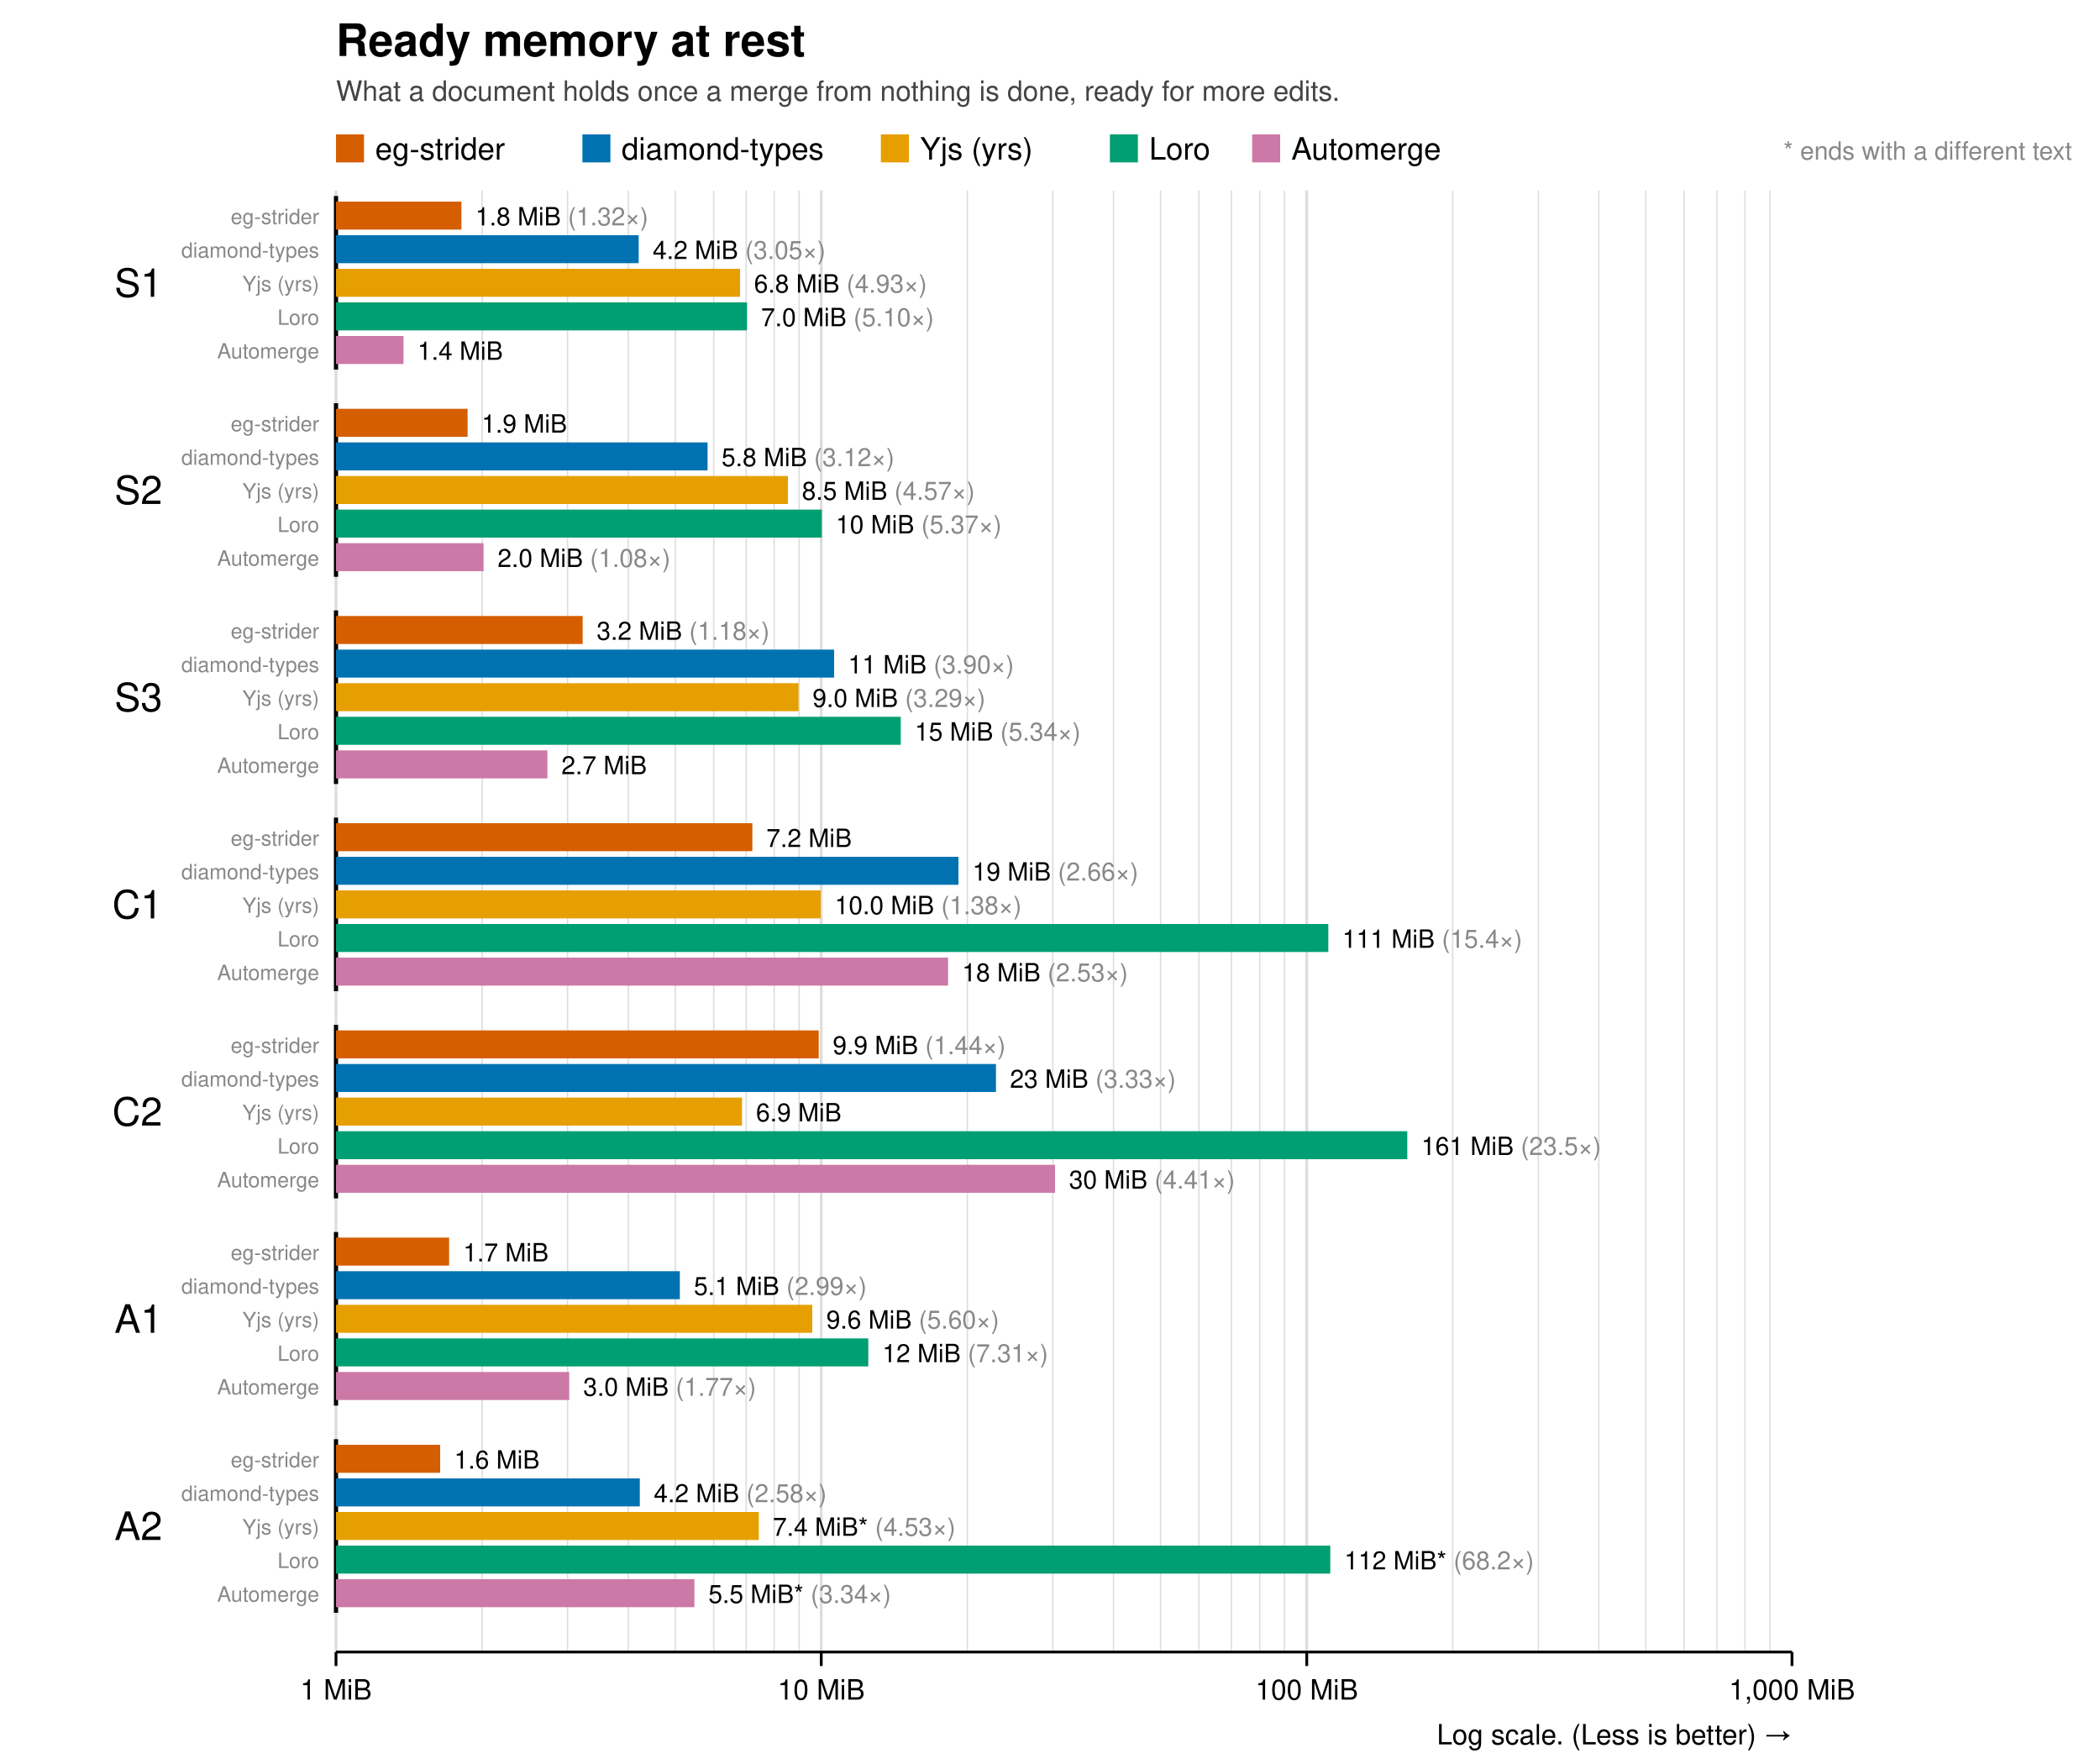
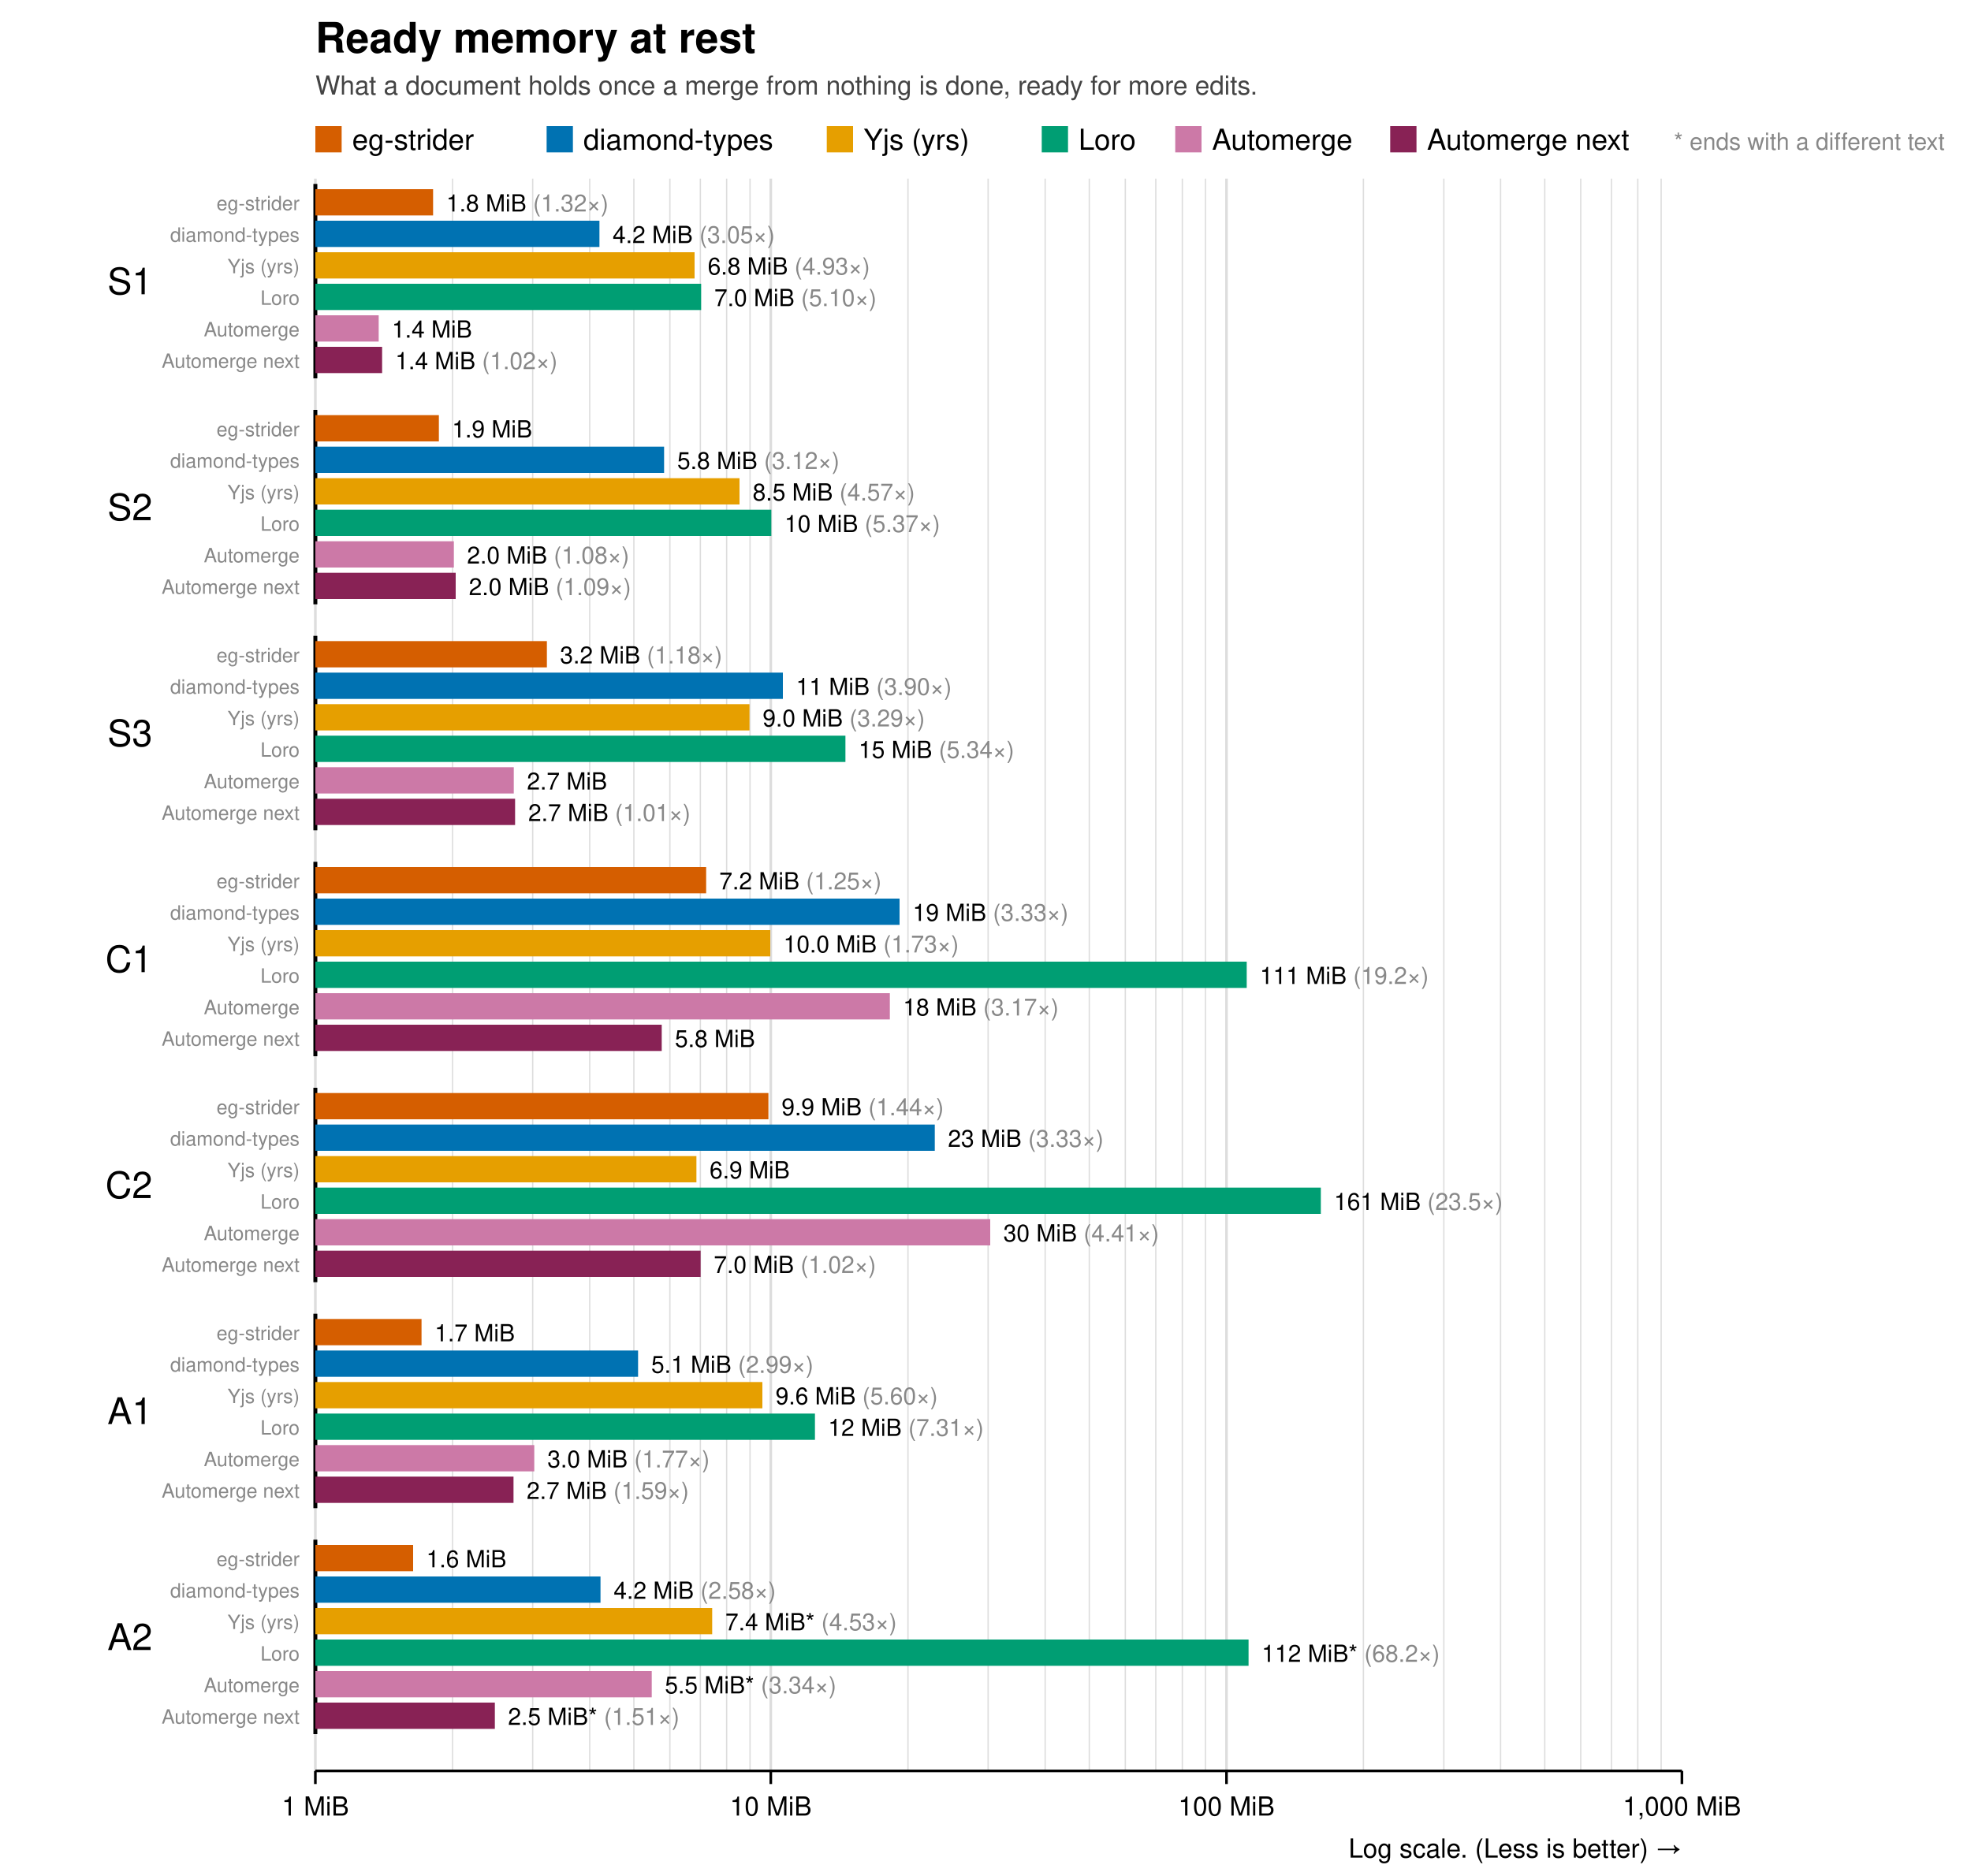
- <svg xmlns="http://www.w3.org/2000/svg" viewBox="0 0 750 630" font-family="Helvetica, Arial, sans-serif">
-   <rect width="750" height="630" fill="white" />
+ <svg xmlns="http://www.w3.org/2000/svg" viewBox="0 0 750 714" font-family="Helvetica, Arial, sans-serif">
+   <rect width="750" height="714" fill="white" />
  <text x="120" y="20" font-size="16" font-weight="bold">Ready memory at rest</text>
  <text x="120" y="36" font-size="10" fill="#444">What a document holds once a merge from nothing is done, ready for more edits.</text>
  <rect x="120" y="48" width="10" height="10" fill="#d55e00" />
  <text x="134" y="57" font-size="11">eg-strider</text>
  <rect x="208.0" y="48" width="10" height="10" fill="#0072b2" />
  <text x="222.0" y="57" font-size="11">diamond-types</text>
  <rect x="314.6" y="48" width="10" height="10" fill="#e69f00" />
  <text x="328.6" y="57" font-size="11">Yjs (yrs)</text>
  <rect x="396.4" y="48" width="10" height="10" fill="#009e73" />
  <text x="410.4" y="57" font-size="11">Loro</text>
  <rect x="447.2" y="48" width="10" height="10" fill="#cc79a7" />
  <text x="461.2" y="57" font-size="11">Automerge</text>
+   <rect x="529.0" y="48" width="10" height="10" fill="#882255" />
+   <text x="543.0" y="57" font-size="11">Automerge next</text>
  <text x="740" y="57" font-size="9" fill="#888" text-anchor="end">* ends with a different text</text>
-   <line x1="120.0" y1="68" x2="120.0" y2="590" stroke="#ddd" stroke-width="1" />
-   <line x1="172.2" y1="68" x2="172.2" y2="590" stroke="#ddd" stroke-width="0.5" />
-   <line x1="202.7" y1="68" x2="202.7" y2="590" stroke="#ddd" stroke-width="0.5" />
-   <line x1="224.4" y1="68" x2="224.4" y2="590" stroke="#ddd" stroke-width="0.5" />
-   <line x1="241.2" y1="68" x2="241.2" y2="590" stroke="#ddd" stroke-width="0.5" />
-   <line x1="254.9" y1="68" x2="254.9" y2="590" stroke="#ddd" stroke-width="0.5" />
-   <line x1="266.5" y1="68" x2="266.5" y2="590" stroke="#ddd" stroke-width="0.5" />
-   <line x1="276.5" y1="68" x2="276.5" y2="590" stroke="#ddd" stroke-width="0.5" />
-   <line x1="285.4" y1="68" x2="285.4" y2="590" stroke="#ddd" stroke-width="0.5" />
-   <line x1="293.3" y1="68" x2="293.3" y2="590" stroke="#ddd" stroke-width="1" />
-   <line x1="345.5" y1="68" x2="345.5" y2="590" stroke="#ddd" stroke-width="0.5" />
-   <line x1="376.0" y1="68" x2="376.0" y2="590" stroke="#ddd" stroke-width="0.5" />
-   <line x1="397.7" y1="68" x2="397.7" y2="590" stroke="#ddd" stroke-width="0.5" />
-   <line x1="414.5" y1="68" x2="414.5" y2="590" stroke="#ddd" stroke-width="0.5" />
-   <line x1="428.2" y1="68" x2="428.2" y2="590" stroke="#ddd" stroke-width="0.5" />
-   <line x1="439.8" y1="68" x2="439.8" y2="590" stroke="#ddd" stroke-width="0.5" />
-   <line x1="449.9" y1="68" x2="449.9" y2="590" stroke="#ddd" stroke-width="0.5" />
-   <line x1="458.7" y1="68" x2="458.7" y2="590" stroke="#ddd" stroke-width="0.5" />
-   <line x1="466.7" y1="68" x2="466.7" y2="590" stroke="#ddd" stroke-width="1" />
-   <line x1="518.8" y1="68" x2="518.8" y2="590" stroke="#ddd" stroke-width="0.5" />
-   <line x1="549.4" y1="68" x2="549.4" y2="590" stroke="#ddd" stroke-width="0.5" />
-   <line x1="571.0" y1="68" x2="571.0" y2="590" stroke="#ddd" stroke-width="0.5" />
-   <line x1="587.8" y1="68" x2="587.8" y2="590" stroke="#ddd" stroke-width="0.5" />
-   <line x1="601.5" y1="68" x2="601.5" y2="590" stroke="#ddd" stroke-width="0.5" />
-   <line x1="613.2" y1="68" x2="613.2" y2="590" stroke="#ddd" stroke-width="0.5" />
-   <line x1="623.2" y1="68" x2="623.2" y2="590" stroke="#ddd" stroke-width="0.5" />
-   <line x1="632.1" y1="68" x2="632.1" y2="590" stroke="#ddd" stroke-width="0.5" />
-   <line x1="120.0" y1="590" x2="120.0" y2="595" stroke="black" />
-   <text x="120.0" y="607" font-size="10" text-anchor="middle">1 MiB</text>
-   <line x1="293.3" y1="590" x2="293.3" y2="595" stroke="black" />
-   <text x="293.3" y="607" font-size="10" text-anchor="middle">10 MiB</text>
-   <line x1="466.7" y1="590" x2="466.7" y2="595" stroke="black" />
-   <text x="466.7" y="607" font-size="10" text-anchor="middle">100 MiB</text>
-   <line x1="640.0" y1="590" x2="640.0" y2="595" stroke="black" />
-   <text x="640.0" y="607" font-size="10" text-anchor="middle">1,000 MiB</text>
-   <line x1="120" y1="590" x2="640" y2="590" stroke="black" />
-   <text x="640" y="623" font-size="10" text-anchor="end">Log scale. (Less is better) →</text>
-   <text x="58" y="106.0" font-size="14" text-anchor="end">S1</text>
-   <line x1="120" y1="70" x2="120" y2="132" stroke="black" stroke-width="1.5" />
+   <line x1="120.0" y1="68" x2="120.0" y2="674" stroke="#ddd" stroke-width="1" />
+   <line x1="172.2" y1="68" x2="172.2" y2="674" stroke="#ddd" stroke-width="0.5" />
+   <line x1="202.7" y1="68" x2="202.7" y2="674" stroke="#ddd" stroke-width="0.5" />
+   <line x1="224.4" y1="68" x2="224.4" y2="674" stroke="#ddd" stroke-width="0.5" />
+   <line x1="241.2" y1="68" x2="241.2" y2="674" stroke="#ddd" stroke-width="0.5" />
+   <line x1="254.9" y1="68" x2="254.9" y2="674" stroke="#ddd" stroke-width="0.5" />
+   <line x1="266.5" y1="68" x2="266.5" y2="674" stroke="#ddd" stroke-width="0.5" />
+   <line x1="276.5" y1="68" x2="276.5" y2="674" stroke="#ddd" stroke-width="0.5" />
+   <line x1="285.4" y1="68" x2="285.4" y2="674" stroke="#ddd" stroke-width="0.5" />
+   <line x1="293.3" y1="68" x2="293.3" y2="674" stroke="#ddd" stroke-width="1" />
+   <line x1="345.5" y1="68" x2="345.5" y2="674" stroke="#ddd" stroke-width="0.5" />
+   <line x1="376.0" y1="68" x2="376.0" y2="674" stroke="#ddd" stroke-width="0.5" />
+   <line x1="397.7" y1="68" x2="397.7" y2="674" stroke="#ddd" stroke-width="0.5" />
+   <line x1="414.5" y1="68" x2="414.5" y2="674" stroke="#ddd" stroke-width="0.5" />
+   <line x1="428.2" y1="68" x2="428.2" y2="674" stroke="#ddd" stroke-width="0.5" />
+   <line x1="439.8" y1="68" x2="439.8" y2="674" stroke="#ddd" stroke-width="0.5" />
+   <line x1="449.9" y1="68" x2="449.9" y2="674" stroke="#ddd" stroke-width="0.5" />
+   <line x1="458.7" y1="68" x2="458.7" y2="674" stroke="#ddd" stroke-width="0.5" />
+   <line x1="466.7" y1="68" x2="466.7" y2="674" stroke="#ddd" stroke-width="1" />
+   <line x1="518.8" y1="68" x2="518.8" y2="674" stroke="#ddd" stroke-width="0.5" />
+   <line x1="549.4" y1="68" x2="549.4" y2="674" stroke="#ddd" stroke-width="0.5" />
+   <line x1="571.0" y1="68" x2="571.0" y2="674" stroke="#ddd" stroke-width="0.5" />
+   <line x1="587.8" y1="68" x2="587.8" y2="674" stroke="#ddd" stroke-width="0.5" />
+   <line x1="601.5" y1="68" x2="601.5" y2="674" stroke="#ddd" stroke-width="0.5" />
+   <line x1="613.2" y1="68" x2="613.2" y2="674" stroke="#ddd" stroke-width="0.5" />
+   <line x1="623.2" y1="68" x2="623.2" y2="674" stroke="#ddd" stroke-width="0.5" />
+   <line x1="632.1" y1="68" x2="632.1" y2="674" stroke="#ddd" stroke-width="0.5" />
+   <line x1="120.0" y1="674" x2="120.0" y2="679" stroke="black" />
+   <text x="120.0" y="691" font-size="10" text-anchor="middle">1 MiB</text>
+   <line x1="293.3" y1="674" x2="293.3" y2="679" stroke="black" />
+   <text x="293.3" y="691" font-size="10" text-anchor="middle">10 MiB</text>
+   <line x1="466.7" y1="674" x2="466.7" y2="679" stroke="black" />
+   <text x="466.7" y="691" font-size="10" text-anchor="middle">100 MiB</text>
+   <line x1="640.0" y1="674" x2="640.0" y2="679" stroke="black" />
+   <text x="640.0" y="691" font-size="10" text-anchor="middle">1,000 MiB</text>
+   <line x1="120" y1="674" x2="640" y2="674" stroke="black" />
+   <text x="640" y="707" font-size="10" text-anchor="end">Log scale. (Less is better) →</text>
+   <text x="58" y="112.0" font-size="14" text-anchor="end">S1</text>
+   <line x1="120" y1="70" x2="120" y2="144" stroke="black" stroke-width="1.5" />
  <text x="114" y="80" font-size="7.5" fill="#888" text-anchor="end">eg-strider</text>
  <rect x="120" y="72" width="44.8" height="10" fill="#d55e00" />
  <text x="169.8" y="80.5" font-size="9">1.8 MiB <tspan fill="#888">(1.32×)</tspan>
  </text>
  <text x="114" y="92" font-size="7.5" fill="#888" text-anchor="end">diamond-types</text>
  <rect x="120" y="84" width="108.1" height="10" fill="#0072b2" />
  <text x="233.1" y="92.5" font-size="9">4.2 MiB <tspan fill="#888">(3.05×)</tspan>
  </text>
  <text x="114" y="104" font-size="7.5" fill="#888" text-anchor="end">Yjs (yrs)</text>
  <rect x="120" y="96" width="144.3" height="10" fill="#e69f00" />
  <text x="269.3" y="104.5" font-size="9">6.8 MiB <tspan fill="#888">(4.93×)</tspan>
  </text>
  <text x="114" y="116" font-size="7.5" fill="#888" text-anchor="end">Loro</text>
  <rect x="120" y="108" width="146.8" height="10" fill="#009e73" />
  <text x="271.8" y="116.5" font-size="9">7.0 MiB <tspan fill="#888">(5.10×)</tspan>
  </text>
  <text x="114" y="128" font-size="7.5" fill="#888" text-anchor="end">Automerge</text>
  <rect x="120" y="120" width="24.1" height="10" fill="#cc79a7" />
  <text x="149.1" y="128.5" font-size="9">1.4 MiB</text>
-   <text x="58" y="180.0" font-size="14" text-anchor="end">S2</text>
-   <line x1="120" y1="144" x2="120" y2="206" stroke="black" stroke-width="1.5" />
-   <text x="114" y="154" font-size="7.5" fill="#888" text-anchor="end">eg-strider</text>
-   <rect x="120" y="146" width="47.0" height="10" fill="#d55e00" />
-   <text x="172.0" y="154.5" font-size="9">1.9 MiB</text>
-   <text x="114" y="166" font-size="7.5" fill="#888" text-anchor="end">diamond-types</text>
-   <rect x="120" y="158" width="132.7" height="10" fill="#0072b2" />
-   <text x="257.7" y="166.5" font-size="9">5.8 MiB <tspan fill="#888">(3.12×)</tspan>
-   </text>
-   <text x="114" y="178" font-size="7.5" fill="#888" text-anchor="end">Yjs (yrs)</text>
-   <rect x="120" y="170" width="161.4" height="10" fill="#e69f00" />
-   <text x="286.4" y="178.5" font-size="9">8.5 MiB <tspan fill="#888">(4.57×)</tspan>
-   </text>
-   <text x="114" y="190" font-size="7.5" fill="#888" text-anchor="end">Loro</text>
-   <rect x="120" y="182" width="173.5" height="10" fill="#009e73" />
-   <text x="298.5" y="190.5" font-size="9">10 MiB <tspan fill="#888">(5.37×)</tspan>
-   </text>
-   <text x="114" y="202" font-size="7.5" fill="#888" text-anchor="end">Automerge</text>
-   <rect x="120" y="194" width="52.7" height="10" fill="#cc79a7" />
-   <text x="177.7" y="202.5" font-size="9">2.0 MiB <tspan fill="#888">(1.08×)</tspan>
-   </text>
-   <text x="58" y="254.0" font-size="14" text-anchor="end">S3</text>
-   <line x1="120" y1="218" x2="120" y2="280" stroke="black" stroke-width="1.5" />
-   <text x="114" y="228" font-size="7.5" fill="#888" text-anchor="end">eg-strider</text>
-   <rect x="120" y="220" width="88.1" height="10" fill="#d55e00" />
-   <text x="213.1" y="228.5" font-size="9">3.2 MiB <tspan fill="#888">(1.18×)</tspan>
-   </text>
-   <text x="114" y="240" font-size="7.5" fill="#888" text-anchor="end">diamond-types</text>
-   <rect x="120" y="232" width="177.9" height="10" fill="#0072b2" />
-   <text x="302.9" y="240.5" font-size="9">11 MiB <tspan fill="#888">(3.90×)</tspan>
-   </text>
-   <text x="114" y="252" font-size="7.5" fill="#888" text-anchor="end">Yjs (yrs)</text>
-   <rect x="120" y="244" width="165.2" height="10" fill="#e69f00" />
-   <text x="290.2" y="252.5" font-size="9">9.0 MiB <tspan fill="#888">(3.29×)</tspan>
-   </text>
-   <text x="114" y="264" font-size="7.5" fill="#888" text-anchor="end">Loro</text>
-   <rect x="120" y="256" width="201.7" height="10" fill="#009e73" />
-   <text x="326.7" y="264.5" font-size="9">15 MiB <tspan fill="#888">(5.34×)</tspan>
-   </text>
-   <text x="114" y="276" font-size="7.5" fill="#888" text-anchor="end">Automerge</text>
-   <rect x="120" y="268" width="75.5" height="10" fill="#cc79a7" />
-   <text x="200.5" y="276.5" font-size="9">2.7 MiB</text>
-   <text x="58" y="328.0" font-size="14" text-anchor="end">C1</text>
-   <line x1="120" y1="292" x2="120" y2="354" stroke="black" stroke-width="1.5" />
-   <text x="114" y="302" font-size="7.5" fill="#888" text-anchor="end">eg-strider</text>
-   <rect x="120" y="294" width="148.7" height="10" fill="#d55e00" />
-   <text x="273.7" y="302.5" font-size="9">7.2 MiB</text>
-   <text x="114" y="314" font-size="7.5" fill="#888" text-anchor="end">diamond-types</text>
-   <rect x="120" y="306" width="222.3" height="10" fill="#0072b2" />
-   <text x="347.3" y="314.5" font-size="9">19 MiB <tspan fill="#888">(2.66×)</tspan>
-   </text>
-   <text x="114" y="326" font-size="7.5" fill="#888" text-anchor="end">Yjs (yrs)</text>
-   <rect x="120" y="318" width="173.1" height="10" fill="#e69f00" />
-   <text x="298.1" y="326.5" font-size="9">10.0 MiB <tspan fill="#888">(1.38×)</tspan>
-   </text>
-   <text x="114" y="338" font-size="7.5" fill="#888" text-anchor="end">Loro</text>
-   <rect x="120" y="330" width="354.4" height="10" fill="#009e73" />
-   <text x="479.4" y="338.5" font-size="9">111 MiB <tspan fill="#888">(15.4×)</tspan>
-   </text>
-   <text x="114" y="350" font-size="7.5" fill="#888" text-anchor="end">Automerge</text>
-   <rect x="120" y="342" width="218.6" height="10" fill="#cc79a7" />
-   <text x="343.6" y="350.5" font-size="9">18 MiB <tspan fill="#888">(2.53×)</tspan>
-   </text>
-   <text x="58" y="402.0" font-size="14" text-anchor="end">C2</text>
-   <line x1="120" y1="366" x2="120" y2="428" stroke="black" stroke-width="1.5" />
-   <text x="114" y="376" font-size="7.5" fill="#888" text-anchor="end">eg-strider</text>
-   <rect x="120" y="368" width="172.4" height="10" fill="#d55e00" />
-   <text x="297.4" y="376.5" font-size="9">9.9 MiB <tspan fill="#888">(1.44×)</tspan>
-   </text>
-   <text x="114" y="388" font-size="7.5" fill="#888" text-anchor="end">diamond-types</text>
-   <rect x="120" y="380" width="235.7" height="10" fill="#0072b2" />
-   <text x="360.7" y="388.5" font-size="9">23 MiB <tspan fill="#888">(3.33×)</tspan>
-   </text>
-   <text x="114" y="400" font-size="7.5" fill="#888" text-anchor="end">Yjs (yrs)</text>
-   <rect x="120" y="392" width="145.0" height="10" fill="#e69f00" />
-   <text x="270.0" y="400.5" font-size="9">6.9 MiB</text>
-   <text x="114" y="412" font-size="7.5" fill="#888" text-anchor="end">Loro</text>
-   <rect x="120" y="404" width="382.6" height="10" fill="#009e73" />
-   <text x="507.6" y="412.5" font-size="9">161 MiB <tspan fill="#888">(23.5×)</tspan>
-   </text>
-   <text x="114" y="424" font-size="7.5" fill="#888" text-anchor="end">Automerge</text>
-   <rect x="120" y="416" width="256.8" height="10" fill="#cc79a7" />
-   <text x="381.8" y="424.5" font-size="9">30 MiB <tspan fill="#888">(4.41×)</tspan>
-   </text>
-   <text x="58" y="476.0" font-size="14" text-anchor="end">A1</text>
-   <line x1="120" y1="440" x2="120" y2="502" stroke="black" stroke-width="1.5" />
-   <text x="114" y="450" font-size="7.5" fill="#888" text-anchor="end">eg-strider</text>
-   <rect x="120" y="442" width="40.4" height="10" fill="#d55e00" />
-   <text x="165.4" y="450.5" font-size="9">1.7 MiB</text>
-   <text x="114" y="462" font-size="7.5" fill="#888" text-anchor="end">diamond-types</text>
-   <rect x="120" y="454" width="122.8" height="10" fill="#0072b2" />
-   <text x="247.8" y="462.5" font-size="9">5.1 MiB <tspan fill="#888">(2.99×)</tspan>
-   </text>
-   <text x="114" y="474" font-size="7.5" fill="#888" text-anchor="end">Yjs (yrs)</text>
-   <rect x="120" y="466" width="170.1" height="10" fill="#e69f00" />
-   <text x="295.1" y="474.5" font-size="9">9.6 MiB <tspan fill="#888">(5.60×)</tspan>
-   </text>
-   <text x="114" y="486" font-size="7.5" fill="#888" text-anchor="end">Loro</text>
-   <rect x="120" y="478" width="190.1" height="10" fill="#009e73" />
-   <text x="315.1" y="486.5" font-size="9">12 MiB <tspan fill="#888">(7.31×)</tspan>
-   </text>
-   <text x="114" y="498" font-size="7.5" fill="#888" text-anchor="end">Automerge</text>
-   <rect x="120" y="490" width="83.3" height="10" fill="#cc79a7" />
-   <text x="208.3" y="498.5" font-size="9">3.0 MiB <tspan fill="#888">(1.77×)</tspan>
-   </text>
-   <text x="58" y="550.0" font-size="14" text-anchor="end">A2</text>
-   <line x1="120" y1="514" x2="120" y2="576" stroke="black" stroke-width="1.5" />
-   <text x="114" y="524" font-size="7.5" fill="#888" text-anchor="end">eg-strider</text>
-   <rect x="120" y="516" width="37.2" height="10" fill="#d55e00" />
-   <text x="162.2" y="524.5" font-size="9">1.6 MiB</text>
-   <text x="114" y="536" font-size="7.5" fill="#888" text-anchor="end">diamond-types</text>
-   <rect x="120" y="528" width="108.5" height="10" fill="#0072b2" />
-   <text x="233.5" y="536.5" font-size="9">4.2 MiB <tspan fill="#888">(2.58×)</tspan>
-   </text>
-   <text x="114" y="548" font-size="7.5" fill="#888" text-anchor="end">Yjs (yrs)</text>
-   <rect x="120" y="540" width="151.0" height="10" fill="#e69f00" />
-   <text x="276.0" y="548.5" font-size="9">7.4 MiB* <tspan fill="#888">(4.53×)</tspan>
-   </text>
-   <text x="114" y="560" font-size="7.5" fill="#888" text-anchor="end">Loro</text>
-   <rect x="120" y="552" width="355.1" height="10" fill="#009e73" />
-   <text x="480.1" y="560.5" font-size="9">112 MiB* <tspan fill="#888">(68.2×)</tspan>
-   </text>
-   <text x="114" y="572" font-size="7.5" fill="#888" text-anchor="end">Automerge</text>
-   <rect x="120" y="564" width="128.0" height="10" fill="#cc79a7" />
-   <text x="253.0" y="572.5" font-size="9">5.5 MiB* <tspan fill="#888">(3.34×)</tspan>
+   <text x="114" y="140" font-size="7.5" fill="#888" text-anchor="end">Automerge next</text>
+   <rect x="120" y="132" width="25.4" height="10" fill="#882255" />
+   <text x="150.4" y="140.5" font-size="9">1.4 MiB <tspan fill="#888">(1.02×)</tspan>
+   </text>
+   <text x="58" y="198.0" font-size="14" text-anchor="end">S2</text>
+   <line x1="120" y1="156" x2="120" y2="230" stroke="black" stroke-width="1.5" />
+   <text x="114" y="166" font-size="7.5" fill="#888" text-anchor="end">eg-strider</text>
+   <rect x="120" y="158" width="47.0" height="10" fill="#d55e00" />
+   <text x="172.0" y="166.5" font-size="9">1.9 MiB</text>
+   <text x="114" y="178" font-size="7.5" fill="#888" text-anchor="end">diamond-types</text>
+   <rect x="120" y="170" width="132.7" height="10" fill="#0072b2" />
+   <text x="257.7" y="178.5" font-size="9">5.8 MiB <tspan fill="#888">(3.12×)</tspan>
+   </text>
+   <text x="114" y="190" font-size="7.5" fill="#888" text-anchor="end">Yjs (yrs)</text>
+   <rect x="120" y="182" width="161.4" height="10" fill="#e69f00" />
+   <text x="286.4" y="190.5" font-size="9">8.5 MiB <tspan fill="#888">(4.57×)</tspan>
+   </text>
+   <text x="114" y="202" font-size="7.5" fill="#888" text-anchor="end">Loro</text>
+   <rect x="120" y="194" width="173.5" height="10" fill="#009e73" />
+   <text x="298.5" y="202.5" font-size="9">10 MiB <tspan fill="#888">(5.37×)</tspan>
+   </text>
+   <text x="114" y="214" font-size="7.5" fill="#888" text-anchor="end">Automerge</text>
+   <rect x="120" y="206" width="52.7" height="10" fill="#cc79a7" />
+   <text x="177.7" y="214.5" font-size="9">2.0 MiB <tspan fill="#888">(1.08×)</tspan>
+   </text>
+   <text x="114" y="226" font-size="7.5" fill="#888" text-anchor="end">Automerge next</text>
+   <rect x="120" y="218" width="53.4" height="10" fill="#882255" />
+   <text x="178.4" y="226.5" font-size="9">2.0 MiB <tspan fill="#888">(1.09×)</tspan>
+   </text>
+   <text x="58" y="284.0" font-size="14" text-anchor="end">S3</text>
+   <line x1="120" y1="242" x2="120" y2="316" stroke="black" stroke-width="1.5" />
+   <text x="114" y="252" font-size="7.5" fill="#888" text-anchor="end">eg-strider</text>
+   <rect x="120" y="244" width="88.1" height="10" fill="#d55e00" />
+   <text x="213.1" y="252.5" font-size="9">3.2 MiB <tspan fill="#888">(1.18×)</tspan>
+   </text>
+   <text x="114" y="264" font-size="7.5" fill="#888" text-anchor="end">diamond-types</text>
+   <rect x="120" y="256" width="177.9" height="10" fill="#0072b2" />
+   <text x="302.9" y="264.5" font-size="9">11 MiB <tspan fill="#888">(3.90×)</tspan>
+   </text>
+   <text x="114" y="276" font-size="7.5" fill="#888" text-anchor="end">Yjs (yrs)</text>
+   <rect x="120" y="268" width="165.2" height="10" fill="#e69f00" />
+   <text x="290.2" y="276.5" font-size="9">9.0 MiB <tspan fill="#888">(3.29×)</tspan>
+   </text>
+   <text x="114" y="288" font-size="7.5" fill="#888" text-anchor="end">Loro</text>
+   <rect x="120" y="280" width="201.7" height="10" fill="#009e73" />
+   <text x="326.7" y="288.5" font-size="9">15 MiB <tspan fill="#888">(5.34×)</tspan>
+   </text>
+   <text x="114" y="300" font-size="7.5" fill="#888" text-anchor="end">Automerge</text>
+   <rect x="120" y="292" width="75.5" height="10" fill="#cc79a7" />
+   <text x="200.5" y="300.5" font-size="9">2.7 MiB</text>
+   <text x="114" y="312" font-size="7.5" fill="#888" text-anchor="end">Automerge next</text>
+   <rect x="120" y="304" width="76.0" height="10" fill="#882255" />
+   <text x="201.0" y="312.5" font-size="9">2.7 MiB <tspan fill="#888">(1.01×)</tspan>
+   </text>
+   <text x="58" y="370.0" font-size="14" text-anchor="end">C1</text>
+   <line x1="120" y1="328" x2="120" y2="402" stroke="black" stroke-width="1.5" />
+   <text x="114" y="338" font-size="7.5" fill="#888" text-anchor="end">eg-strider</text>
+   <rect x="120" y="330" width="148.7" height="10" fill="#d55e00" />
+   <text x="273.7" y="338.5" font-size="9">7.2 MiB <tspan fill="#888">(1.25×)</tspan>
+   </text>
+   <text x="114" y="350" font-size="7.5" fill="#888" text-anchor="end">diamond-types</text>
+   <rect x="120" y="342" width="222.3" height="10" fill="#0072b2" />
+   <text x="347.3" y="350.5" font-size="9">19 MiB <tspan fill="#888">(3.33×)</tspan>
+   </text>
+   <text x="114" y="362" font-size="7.5" fill="#888" text-anchor="end">Yjs (yrs)</text>
+   <rect x="120" y="354" width="173.1" height="10" fill="#e69f00" />
+   <text x="298.1" y="362.5" font-size="9">10.0 MiB <tspan fill="#888">(1.73×)</tspan>
+   </text>
+   <text x="114" y="374" font-size="7.5" fill="#888" text-anchor="end">Loro</text>
+   <rect x="120" y="366" width="354.4" height="10" fill="#009e73" />
+   <text x="479.4" y="374.5" font-size="9">111 MiB <tspan fill="#888">(19.2×)</tspan>
+   </text>
+   <text x="114" y="386" font-size="7.5" fill="#888" text-anchor="end">Automerge</text>
+   <rect x="120" y="378" width="218.6" height="10" fill="#cc79a7" />
+   <text x="343.6" y="386.5" font-size="9">18 MiB <tspan fill="#888">(3.17×)</tspan>
+   </text>
+   <text x="114" y="398" font-size="7.5" fill="#888" text-anchor="end">Automerge next</text>
+   <rect x="120" y="390" width="131.8" height="10" fill="#882255" />
+   <text x="256.8" y="398.5" font-size="9">5.8 MiB</text>
+   <text x="58" y="456.0" font-size="14" text-anchor="end">C2</text>
+   <line x1="120" y1="414" x2="120" y2="488" stroke="black" stroke-width="1.5" />
+   <text x="114" y="424" font-size="7.5" fill="#888" text-anchor="end">eg-strider</text>
+   <rect x="120" y="416" width="172.4" height="10" fill="#d55e00" />
+   <text x="297.4" y="424.5" font-size="9">9.9 MiB <tspan fill="#888">(1.44×)</tspan>
+   </text>
+   <text x="114" y="436" font-size="7.5" fill="#888" text-anchor="end">diamond-types</text>
+   <rect x="120" y="428" width="235.7" height="10" fill="#0072b2" />
+   <text x="360.7" y="436.5" font-size="9">23 MiB <tspan fill="#888">(3.33×)</tspan>
+   </text>
+   <text x="114" y="448" font-size="7.5" fill="#888" text-anchor="end">Yjs (yrs)</text>
+   <rect x="120" y="440" width="145.0" height="10" fill="#e69f00" />
+   <text x="270.0" y="448.5" font-size="9">6.9 MiB</text>
+   <text x="114" y="460" font-size="7.5" fill="#888" text-anchor="end">Loro</text>
+   <rect x="120" y="452" width="382.6" height="10" fill="#009e73" />
+   <text x="507.6" y="460.5" font-size="9">161 MiB <tspan fill="#888">(23.5×)</tspan>
+   </text>
+   <text x="114" y="472" font-size="7.5" fill="#888" text-anchor="end">Automerge</text>
+   <rect x="120" y="464" width="256.8" height="10" fill="#cc79a7" />
+   <text x="381.8" y="472.5" font-size="9">30 MiB <tspan fill="#888">(4.41×)</tspan>
+   </text>
+   <text x="114" y="484" font-size="7.5" fill="#888" text-anchor="end">Automerge next</text>
+   <rect x="120" y="476" width="146.6" height="10" fill="#882255" />
+   <text x="271.6" y="484.5" font-size="9">7.0 MiB <tspan fill="#888">(1.02×)</tspan>
+   </text>
+   <text x="58" y="542.0" font-size="14" text-anchor="end">A1</text>
+   <line x1="120" y1="500" x2="120" y2="574" stroke="black" stroke-width="1.5" />
+   <text x="114" y="510" font-size="7.5" fill="#888" text-anchor="end">eg-strider</text>
+   <rect x="120" y="502" width="40.4" height="10" fill="#d55e00" />
+   <text x="165.4" y="510.5" font-size="9">1.7 MiB</text>
+   <text x="114" y="522" font-size="7.5" fill="#888" text-anchor="end">diamond-types</text>
+   <rect x="120" y="514" width="122.8" height="10" fill="#0072b2" />
+   <text x="247.8" y="522.5" font-size="9">5.1 MiB <tspan fill="#888">(2.99×)</tspan>
+   </text>
+   <text x="114" y="534" font-size="7.5" fill="#888" text-anchor="end">Yjs (yrs)</text>
+   <rect x="120" y="526" width="170.1" height="10" fill="#e69f00" />
+   <text x="295.1" y="534.5" font-size="9">9.6 MiB <tspan fill="#888">(5.60×)</tspan>
+   </text>
+   <text x="114" y="546" font-size="7.5" fill="#888" text-anchor="end">Loro</text>
+   <rect x="120" y="538" width="190.1" height="10" fill="#009e73" />
+   <text x="315.1" y="546.5" font-size="9">12 MiB <tspan fill="#888">(7.31×)</tspan>
+   </text>
+   <text x="114" y="558" font-size="7.5" fill="#888" text-anchor="end">Automerge</text>
+   <rect x="120" y="550" width="83.3" height="10" fill="#cc79a7" />
+   <text x="208.3" y="558.5" font-size="9">3.0 MiB <tspan fill="#888">(1.77×)</tspan>
+   </text>
+   <text x="114" y="570" font-size="7.5" fill="#888" text-anchor="end">Automerge next</text>
+   <rect x="120" y="562" width="75.4" height="10" fill="#882255" />
+   <text x="200.4" y="570.5" font-size="9">2.7 MiB <tspan fill="#888">(1.59×)</tspan>
+   </text>
+   <text x="58" y="628.0" font-size="14" text-anchor="end">A2</text>
+   <line x1="120" y1="586" x2="120" y2="660" stroke="black" stroke-width="1.5" />
+   <text x="114" y="596" font-size="7.5" fill="#888" text-anchor="end">eg-strider</text>
+   <rect x="120" y="588" width="37.2" height="10" fill="#d55e00" />
+   <text x="162.2" y="596.5" font-size="9">1.6 MiB</text>
+   <text x="114" y="608" font-size="7.5" fill="#888" text-anchor="end">diamond-types</text>
+   <rect x="120" y="600" width="108.5" height="10" fill="#0072b2" />
+   <text x="233.5" y="608.5" font-size="9">4.2 MiB <tspan fill="#888">(2.58×)</tspan>
+   </text>
+   <text x="114" y="620" font-size="7.5" fill="#888" text-anchor="end">Yjs (yrs)</text>
+   <rect x="120" y="612" width="151.0" height="10" fill="#e69f00" />
+   <text x="276.0" y="620.5" font-size="9">7.4 MiB* <tspan fill="#888">(4.53×)</tspan>
+   </text>
+   <text x="114" y="632" font-size="7.5" fill="#888" text-anchor="end">Loro</text>
+   <rect x="120" y="624" width="355.1" height="10" fill="#009e73" />
+   <text x="480.1" y="632.5" font-size="9">112 MiB* <tspan fill="#888">(68.2×)</tspan>
+   </text>
+   <text x="114" y="644" font-size="7.5" fill="#888" text-anchor="end">Automerge</text>
+   <rect x="120" y="636" width="128.0" height="10" fill="#cc79a7" />
+   <text x="253.0" y="644.5" font-size="9">5.5 MiB* <tspan fill="#888">(3.34×)</tspan>
+   </text>
+   <text x="114" y="656" font-size="7.5" fill="#888" text-anchor="end">Automerge next</text>
+   <rect x="120" y="648" width="68.3" height="10" fill="#882255" />
+   <text x="193.3" y="656.5" font-size="9">2.5 MiB* <tspan fill="#888">(1.51×)</tspan>
  </text>
</svg>
